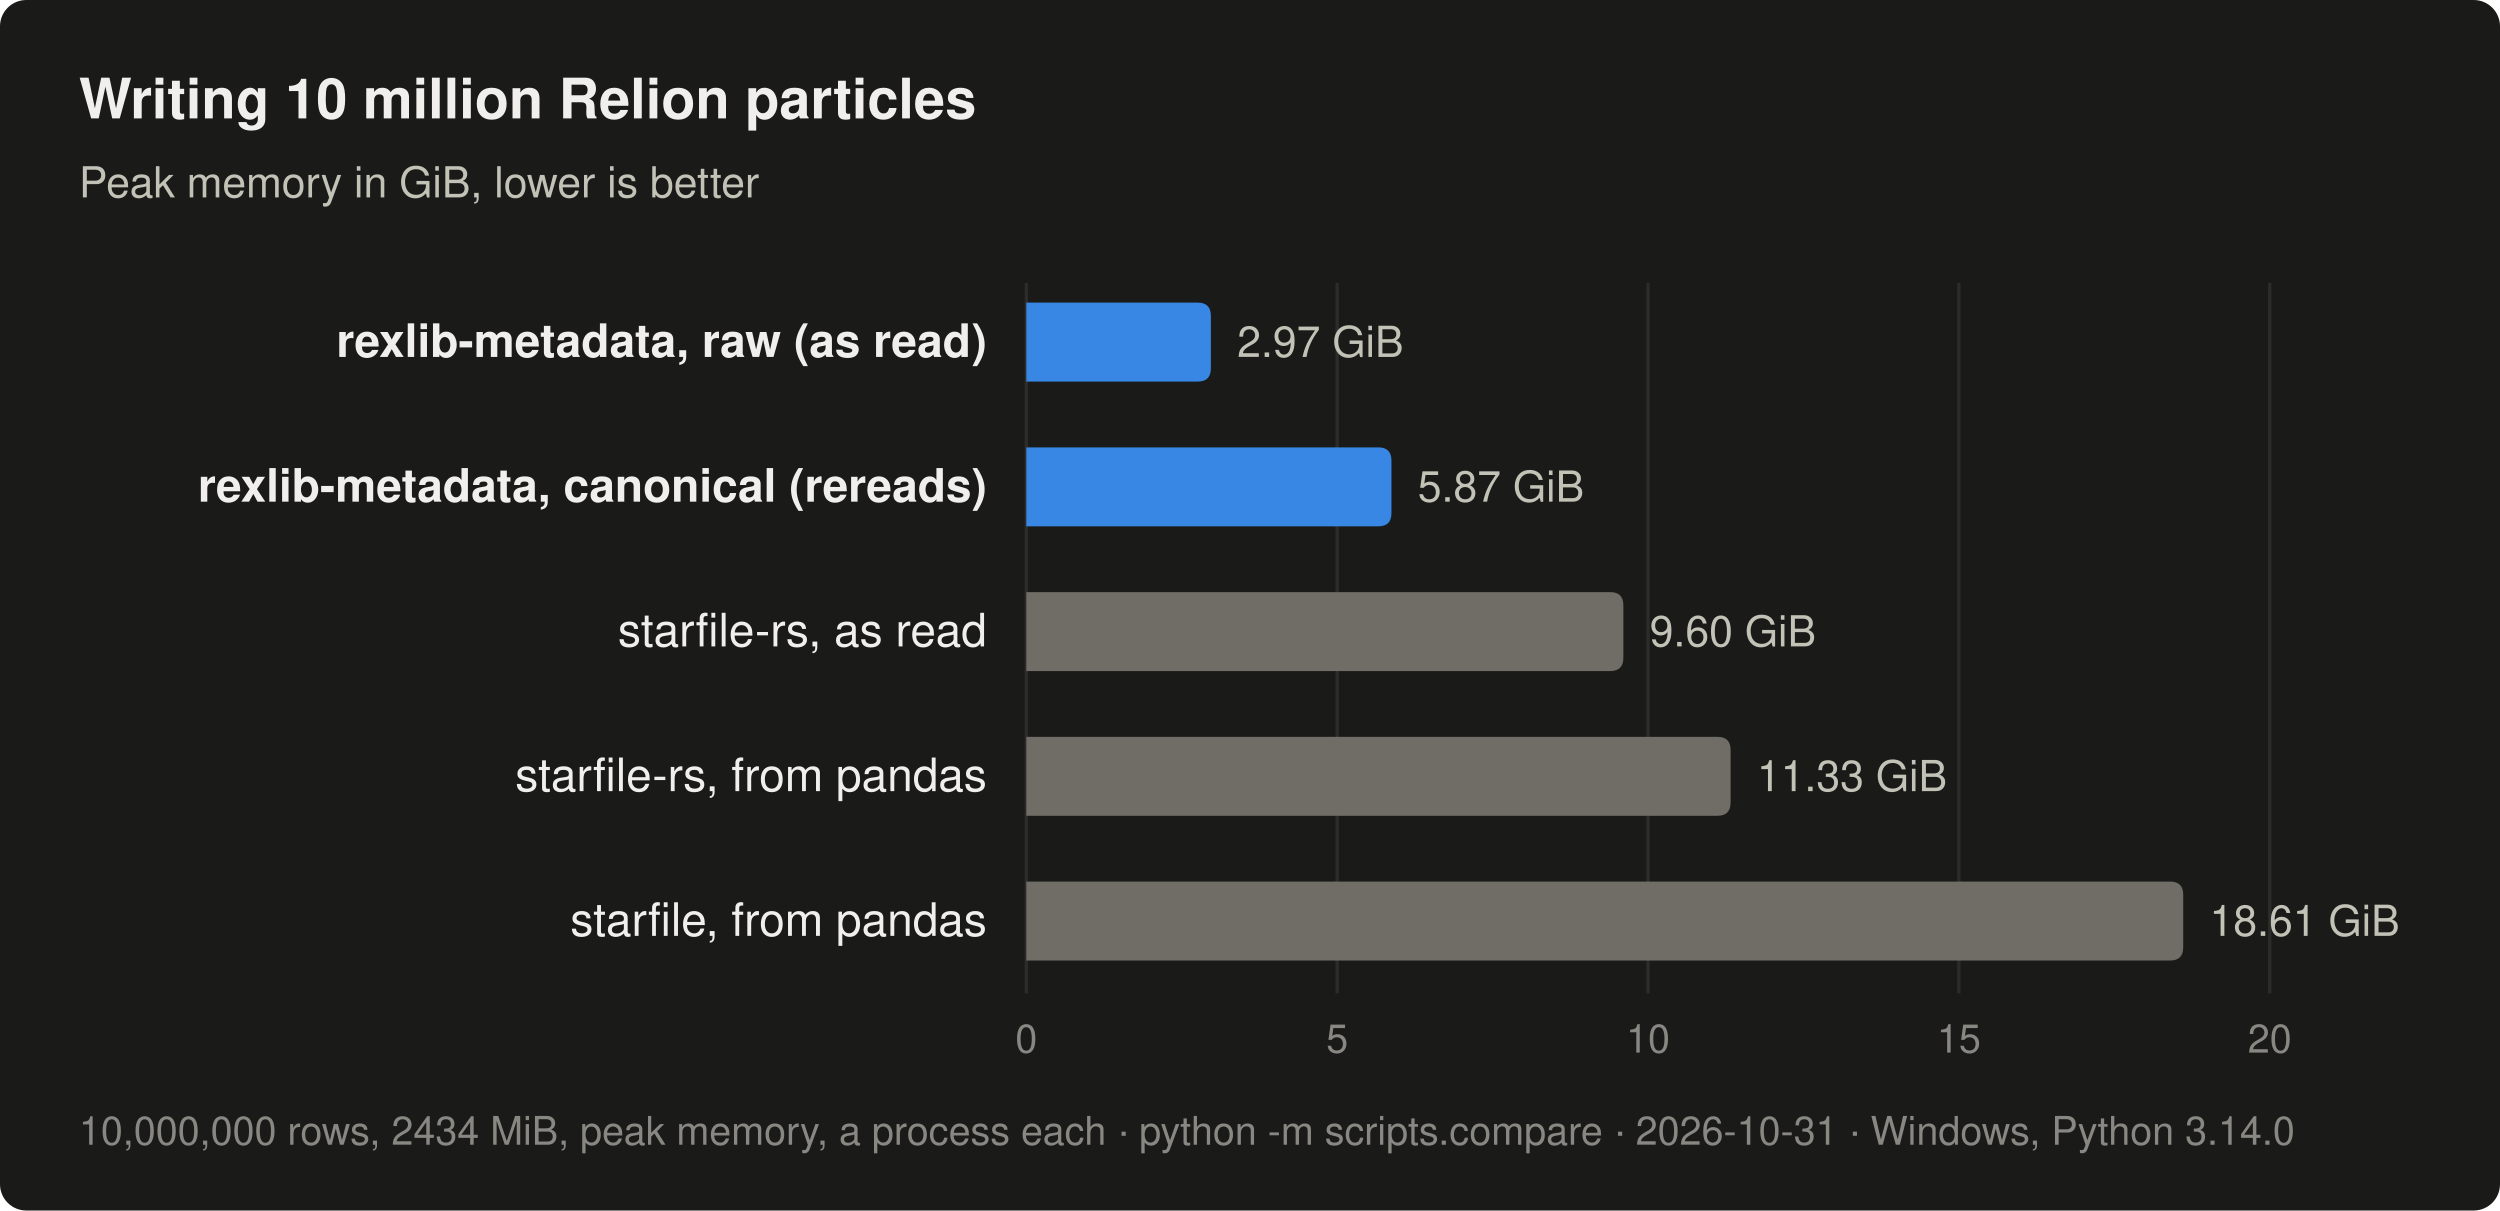
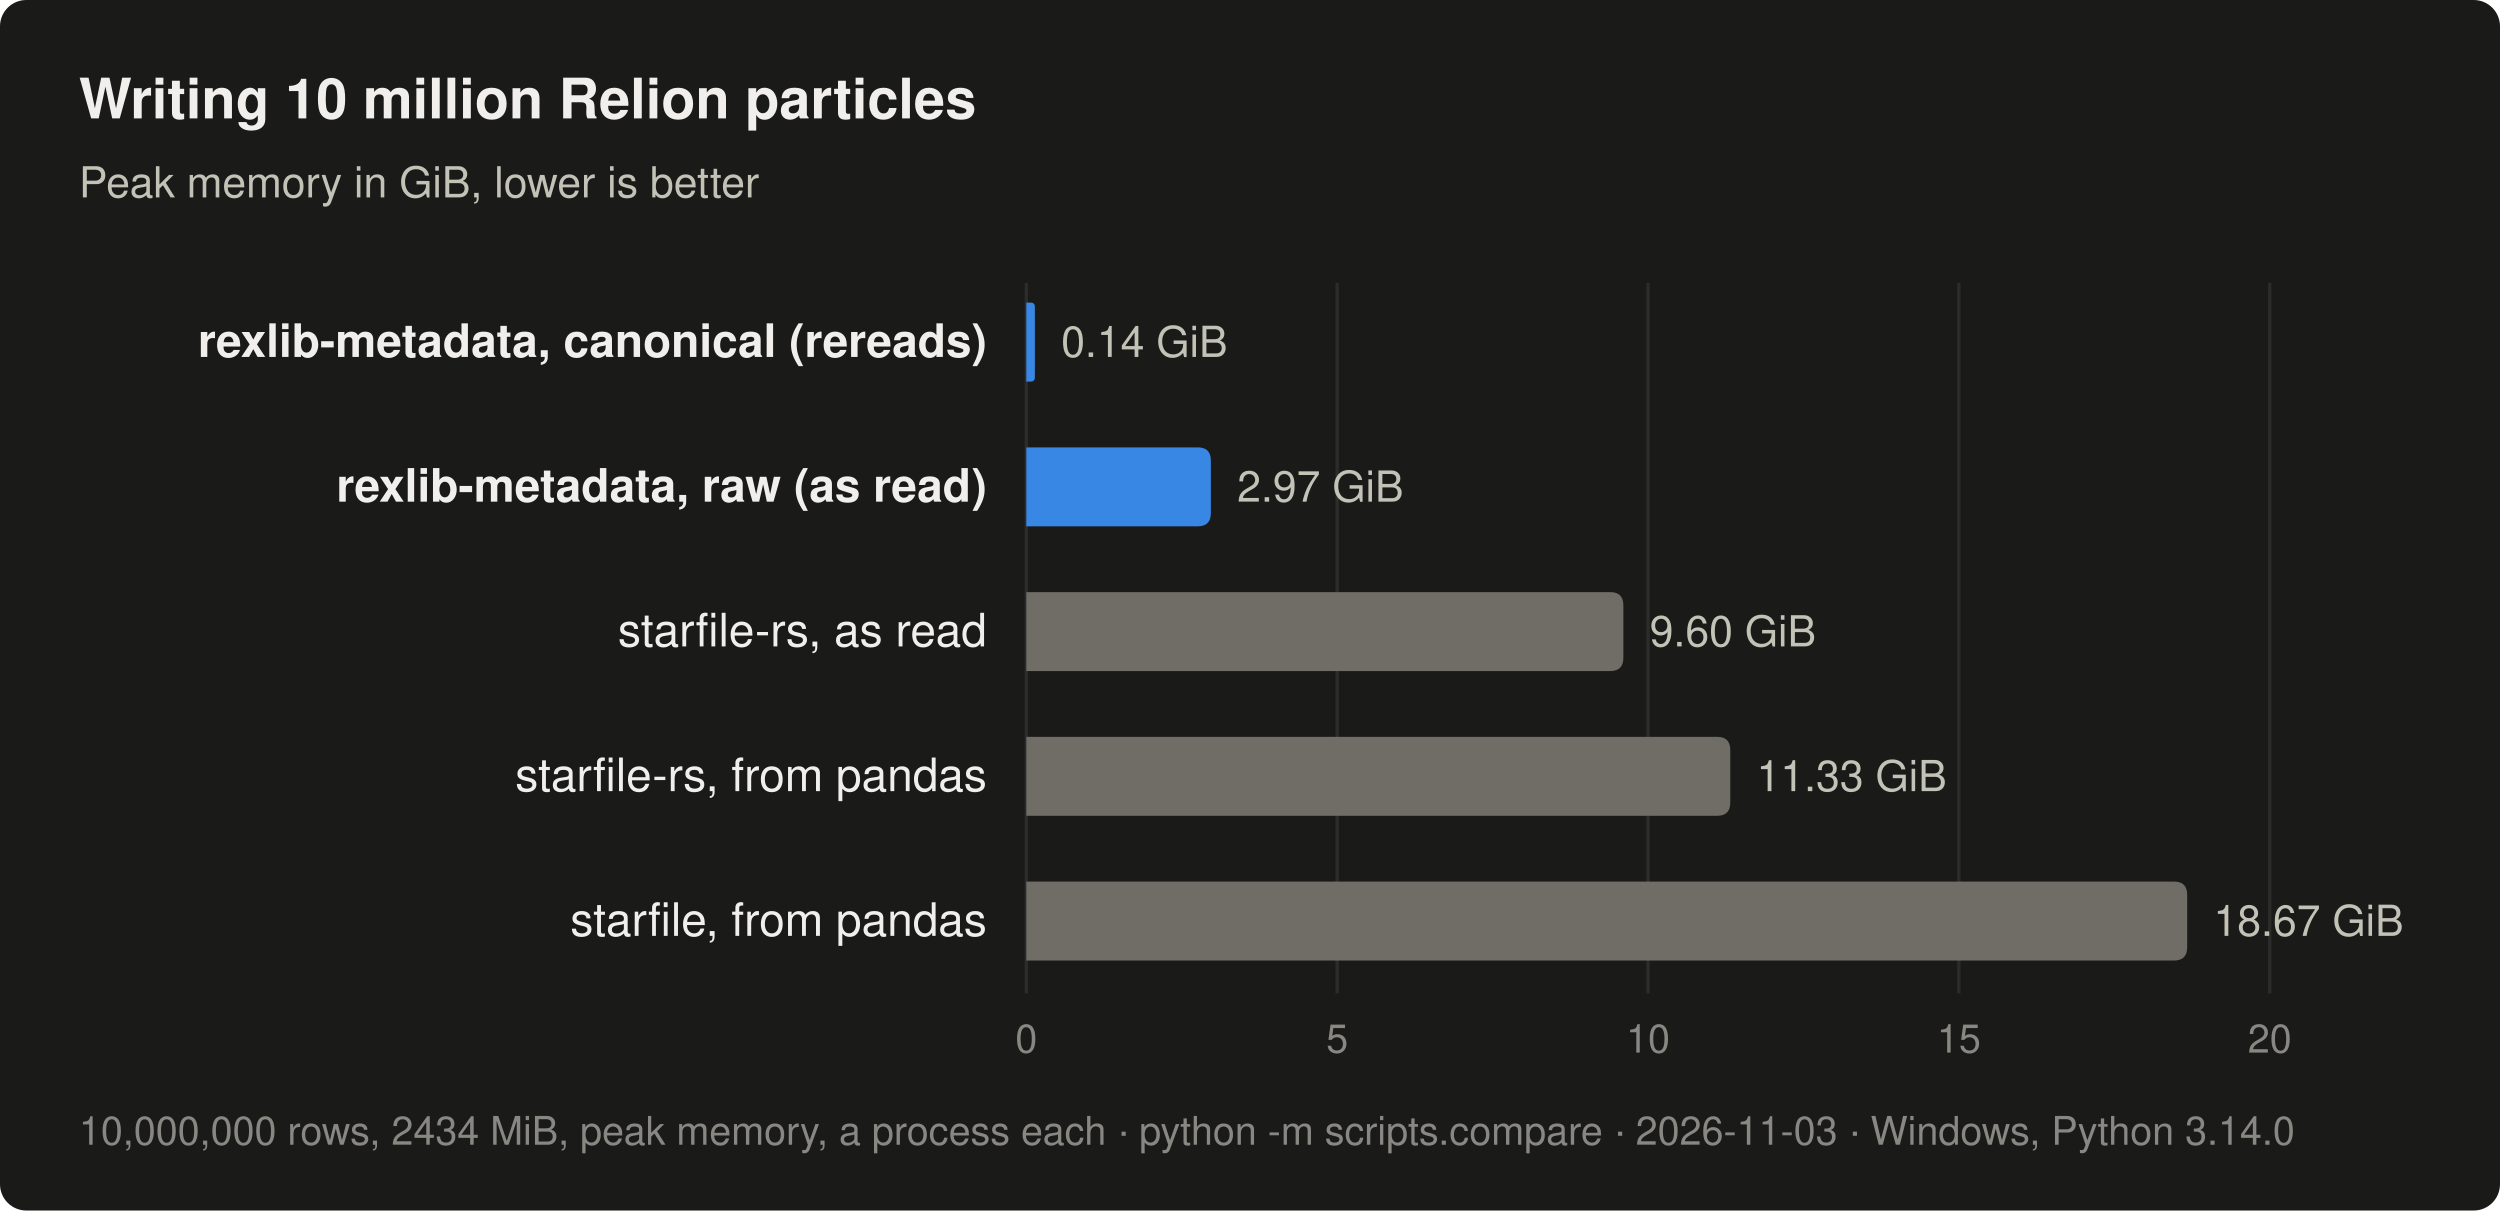
<svg xmlns="http://www.w3.org/2000/svg" width="760" height="368" viewBox="0 0 760 368" role="img" aria-label="Writing 10 million Relion particles">
  <rect width="760" height="368" rx="8" fill="#1a1a19" />
  <text x="24.0" y="36.0" fill="#f0efec" font-size="17" font-weight="600" text-anchor="start" font-family="-apple-system, Segoe UI, Helvetica, Arial, sans-serif">Writing 10 million Relion particles</text>
  <text x="24.0" y="60.0" fill="#c3c2b7" font-size="13" font-weight="400" text-anchor="start" font-family="-apple-system, Segoe UI, Helvetica, Arial, sans-serif">Peak memory in GiB, lower is better</text>
  <line x1="312.0" y1="86" x2="312.0" y2="302.0" stroke="#2c2c2a" stroke-width="1" />
  <text x="312.0" y="320.0" fill="#898781" font-size="12" font-weight="400" text-anchor="middle" font-family="-apple-system, Segoe UI, Helvetica, Arial, sans-serif">0</text>
  <line x1="406.5" y1="86" x2="406.5" y2="302.0" stroke="#2c2c2a" stroke-width="1" />
  <text x="406.5" y="320.0" fill="#898781" font-size="12" font-weight="400" text-anchor="middle" font-family="-apple-system, Segoe UI, Helvetica, Arial, sans-serif">5</text>
  <line x1="501.0" y1="86" x2="501.0" y2="302.0" stroke="#2c2c2a" stroke-width="1" />
  <text x="501.0" y="320.0" fill="#898781" font-size="12" font-weight="400" text-anchor="middle" font-family="-apple-system, Segoe UI, Helvetica, Arial, sans-serif">10</text>
  <line x1="595.5" y1="86" x2="595.5" y2="302.0" stroke="#2c2c2a" stroke-width="1" />
  <text x="595.5" y="320.0" fill="#898781" font-size="12" font-weight="400" text-anchor="middle" font-family="-apple-system, Segoe UI, Helvetica, Arial, sans-serif">15</text>
  <line x1="690.0" y1="86" x2="690.0" y2="302.0" stroke="#2c2c2a" stroke-width="1" />
  <text x="690.0" y="320.0" fill="#898781" font-size="12" font-weight="400" text-anchor="middle" font-family="-apple-system, Segoe UI, Helvetica, Arial, sans-serif">20</text>
-   <text x="300.0" y="108.5" fill="#f0efec" font-size="14" font-weight="600" text-anchor="end" font-family="-apple-system, Segoe UI, Helvetica, Arial, sans-serif">rexlib-metadata, raw (as read)</text>
-   <path d="M312.0,92.0 H364.1 Q368.1,92.0 368.1,96.0 V112.0 Q368.1,116.0 364.1,116.0 H312.0 Z" fill="#3987e5" />
-   <text x="376.1" y="108.5" fill="#c3c2b7" font-size="13" font-weight="400" text-anchor="start" font-family="-apple-system, Segoe UI, Helvetica, Arial, sans-serif">2.97 GiB</text>
-   <text x="300.0" y="152.5" fill="#f0efec" font-size="14" font-weight="600" text-anchor="end" font-family="-apple-system, Segoe UI, Helvetica, Arial, sans-serif">rexlib-metadata, canonical (rereads)</text>
-   <path d="M312.0,136.0 H419.0 Q423.0,136.0 423.0,140.0 V156.0 Q423.0,160.0 419.0,160.0 H312.0 Z" fill="#3987e5" />
-   <text x="431.0" y="152.5" fill="#c3c2b7" font-size="13" font-weight="400" text-anchor="start" font-family="-apple-system, Segoe UI, Helvetica, Arial, sans-serif">5.87 GiB</text>
+   <text x="300.0" y="108.5" fill="#f0efec" font-size="14" font-weight="600" text-anchor="end" font-family="-apple-system, Segoe UI, Helvetica, Arial, sans-serif">rexlib-metadata, canonical (rereads)</text>
+   <path d="M312.0,92.0 H313.3 Q314.6,92.0 314.6,93.3 V114.7 Q314.6,116.0 313.3,116.0 H312.0 Z" fill="#3987e5" />
+   <text x="322.6" y="108.5" fill="#c3c2b7" font-size="13" font-weight="400" text-anchor="start" font-family="-apple-system, Segoe UI, Helvetica, Arial, sans-serif">0.14 GiB</text>
+   <text x="300.0" y="152.5" fill="#f0efec" font-size="14" font-weight="600" text-anchor="end" font-family="-apple-system, Segoe UI, Helvetica, Arial, sans-serif">rexlib-metadata, raw (as read)</text>
+   <path d="M312.0,136.0 H364.1 Q368.1,136.0 368.1,140.0 V156.0 Q368.1,160.0 364.1,160.0 H312.0 Z" fill="#3987e5" />
+   <text x="376.1" y="152.5" fill="#c3c2b7" font-size="13" font-weight="400" text-anchor="start" font-family="-apple-system, Segoe UI, Helvetica, Arial, sans-serif">2.97 GiB</text>
  <text x="300.0" y="196.5" fill="#f0efec" font-size="14" font-weight="400" text-anchor="end" font-family="-apple-system, Segoe UI, Helvetica, Arial, sans-serif">starfile-rs, as read</text>
  <path d="M312.0,180.0 H489.5 Q493.5,180.0 493.5,184.0 V200.0 Q493.5,204.0 489.5,204.0 H312.0 Z" fill="#6f6d66" />
  <text x="501.5" y="196.5" fill="#c3c2b7" font-size="13" font-weight="400" text-anchor="start" font-family="-apple-system, Segoe UI, Helvetica, Arial, sans-serif">9.60 GiB</text>
  <text x="300.0" y="240.5" fill="#f0efec" font-size="14" font-weight="400" text-anchor="end" font-family="-apple-system, Segoe UI, Helvetica, Arial, sans-serif">starfile-rs, from pandas</text>
-   <path d="M312.0,224.0 H522.1 Q526.1,224.0 526.1,228.0 V244.0 Q526.1,248.0 522.1,248.0 H312.0 Z" fill="#6f6d66" />
-   <text x="534.1" y="240.5" fill="#c3c2b7" font-size="13" font-weight="400" text-anchor="start" font-family="-apple-system, Segoe UI, Helvetica, Arial, sans-serif">11.33 GiB</text>
+   <path d="M312.0,224.0 H522.0 Q526.0,224.0 526.0,228.0 V244.0 Q526.0,248.0 522.0,248.0 H312.0 Z" fill="#6f6d66" />
+   <text x="534.0" y="240.5" fill="#c3c2b7" font-size="13" font-weight="400" text-anchor="start" font-family="-apple-system, Segoe UI, Helvetica, Arial, sans-serif">11.33 GiB</text>
  <text x="300.0" y="284.5" fill="#f0efec" font-size="14" font-weight="400" text-anchor="end" font-family="-apple-system, Segoe UI, Helvetica, Arial, sans-serif">starfile, from pandas</text>
-   <path d="M312.0,268.0 H659.7 Q663.7,268.0 663.7,272.0 V288.0 Q663.7,292.0 659.7,292.0 H312.0 Z" fill="#6f6d66" />
-   <text x="671.7" y="284.5" fill="#c3c2b7" font-size="13" font-weight="400" text-anchor="start" font-family="-apple-system, Segoe UI, Helvetica, Arial, sans-serif">18.61 GiB</text>
-   <text x="24.0" y="348.0" fill="#898781" font-size="12" font-weight="400" text-anchor="start" font-family="-apple-system, Segoe UI, Helvetica, Arial, sans-serif">10,000,000 rows, 2434 MiB, peak memory, a process each · python -m scripts.compare · 2026-10-31 · Windows, Python 3.14.0</text>
+   <path d="M312.0,268.0 H660.9 Q664.9,268.0 664.9,272.0 V288.0 Q664.9,292.0 660.9,292.0 H312.0 Z" fill="#6f6d66" />
+   <text x="672.9" y="284.5" fill="#c3c2b7" font-size="13" font-weight="400" text-anchor="start" font-family="-apple-system, Segoe UI, Helvetica, Arial, sans-serif">18.67 GiB</text>
+   <text x="24.0" y="348.0" fill="#898781" font-size="12" font-weight="400" text-anchor="start" font-family="-apple-system, Segoe UI, Helvetica, Arial, sans-serif">10,000,000 rows, 2434 MiB, peak memory, a process each · python -m scripts.compare · 2026-11-03 · Windows, Python 3.14.0</text>
</svg>
